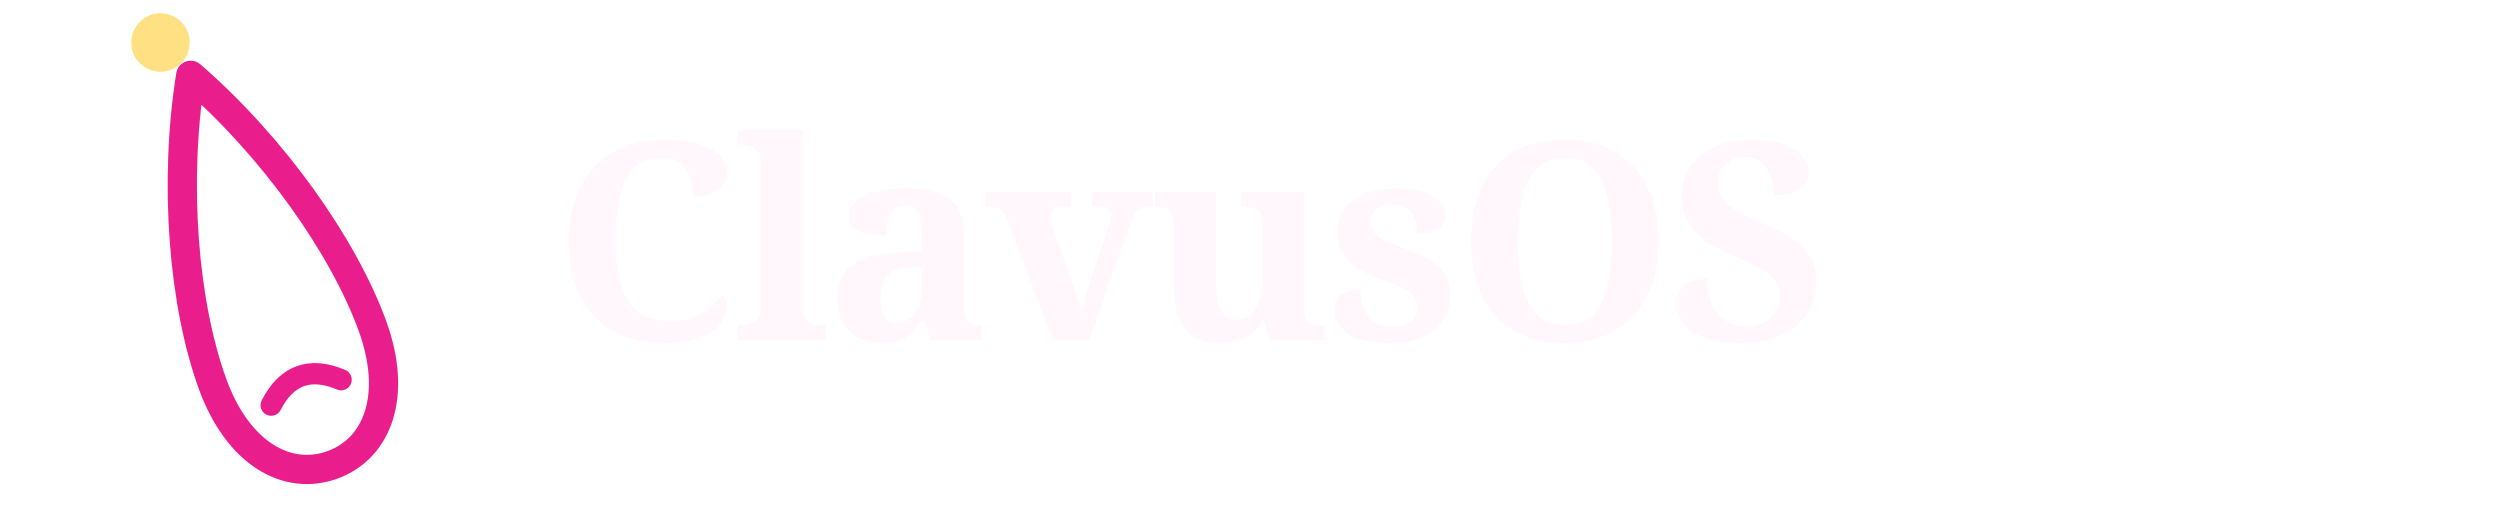
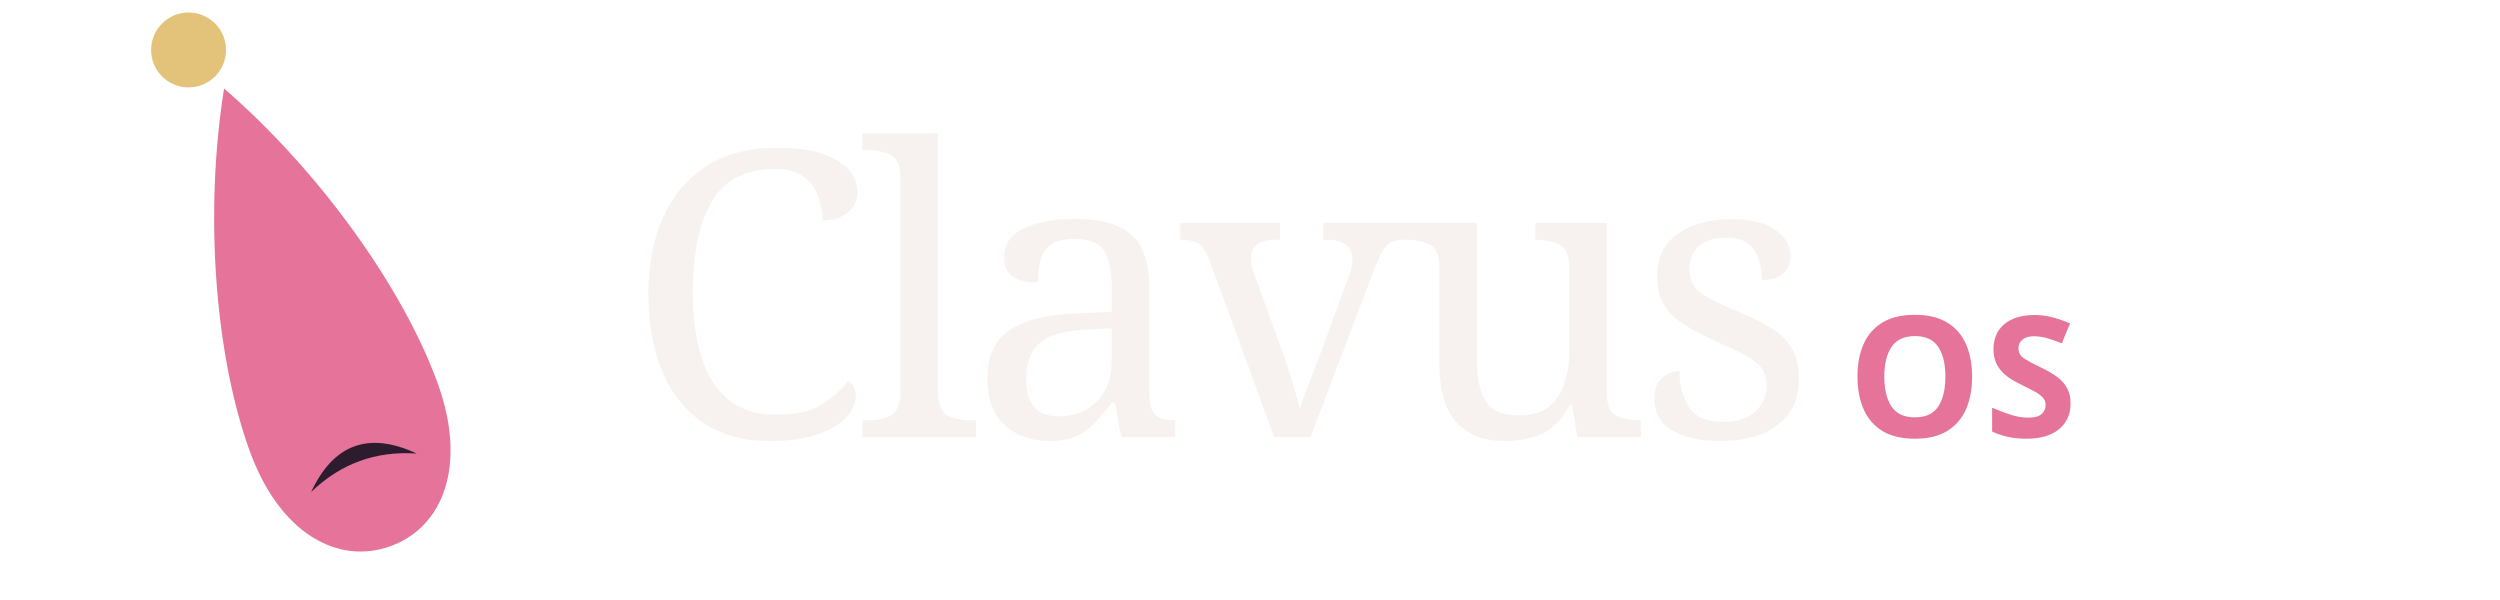
- <svg xmlns="http://www.w3.org/2000/svg" width="1176" height="240" viewBox="0 0 470 96" fill="none" role="img" aria-label="ClavusOS">
-   <g transform="rotate(-20 48 48)" stroke="#E91E8C" fill="none">
-     <path d="M48 12 C58 30 64 52 64 68 C64 82 57 90 48 90 C39 90 32 82 32 68 C32 52 38 30 48 12 Z" stroke-width="5.5" stroke-linejoin="round" />
-     <path d="M41 75.5 Q48 69 55 75.5" stroke-width="4" stroke-linecap="round" />
+ <svg xmlns="http://www.w3.org/2000/svg" width="1001" height="240" viewBox="0 0 400 96" fill="none" role="img" aria-label="ClavusOS">
+   <g transform="rotate(-20 48 48)">
+     <path d="M48 12 C58 30 64 52 64 68 C64 82 57 90 48 90 C39 90 32 82 32 68 C32 52 38 30 48 12 Z" fill="#E5739A" />
+     <path d="M39 77.5 Q48 68.5 57 77.5 Q48 73.5 39 77.5 Z" fill="#2D1B2E" />
  </g>
-   <circle cx="30" cy="8" r="5.5" fill="#FFE082" />
-   <text x="104" y="64" font-family="&quot;Fraunces&quot;, Georgia, serif" font-weight="600" font-size="52" letter-spacing="-1" fill="#FFF7FB">ClavusOS</text>
+   <circle cx="30" cy="8" r="6" fill="#E3C27A" />
+   <text x="100" y="70" font-family="&quot;Fraunces&quot;, Georgia, serif" font-weight="500" font-size="64" letter-spacing="-2.2" fill="#F7F2EF" style="font-variation-settings:'SOFT' 100,'opsz' 144">Clavus<tspan dx="5" font-family="&quot;Instrument Sans&quot;, system-ui, sans-serif" font-weight="600" font-size="27" letter-spacing="0.4" fill="#E5739A" style="font-variation-settings:normal">OS</tspan>
+   </text>
</svg>
